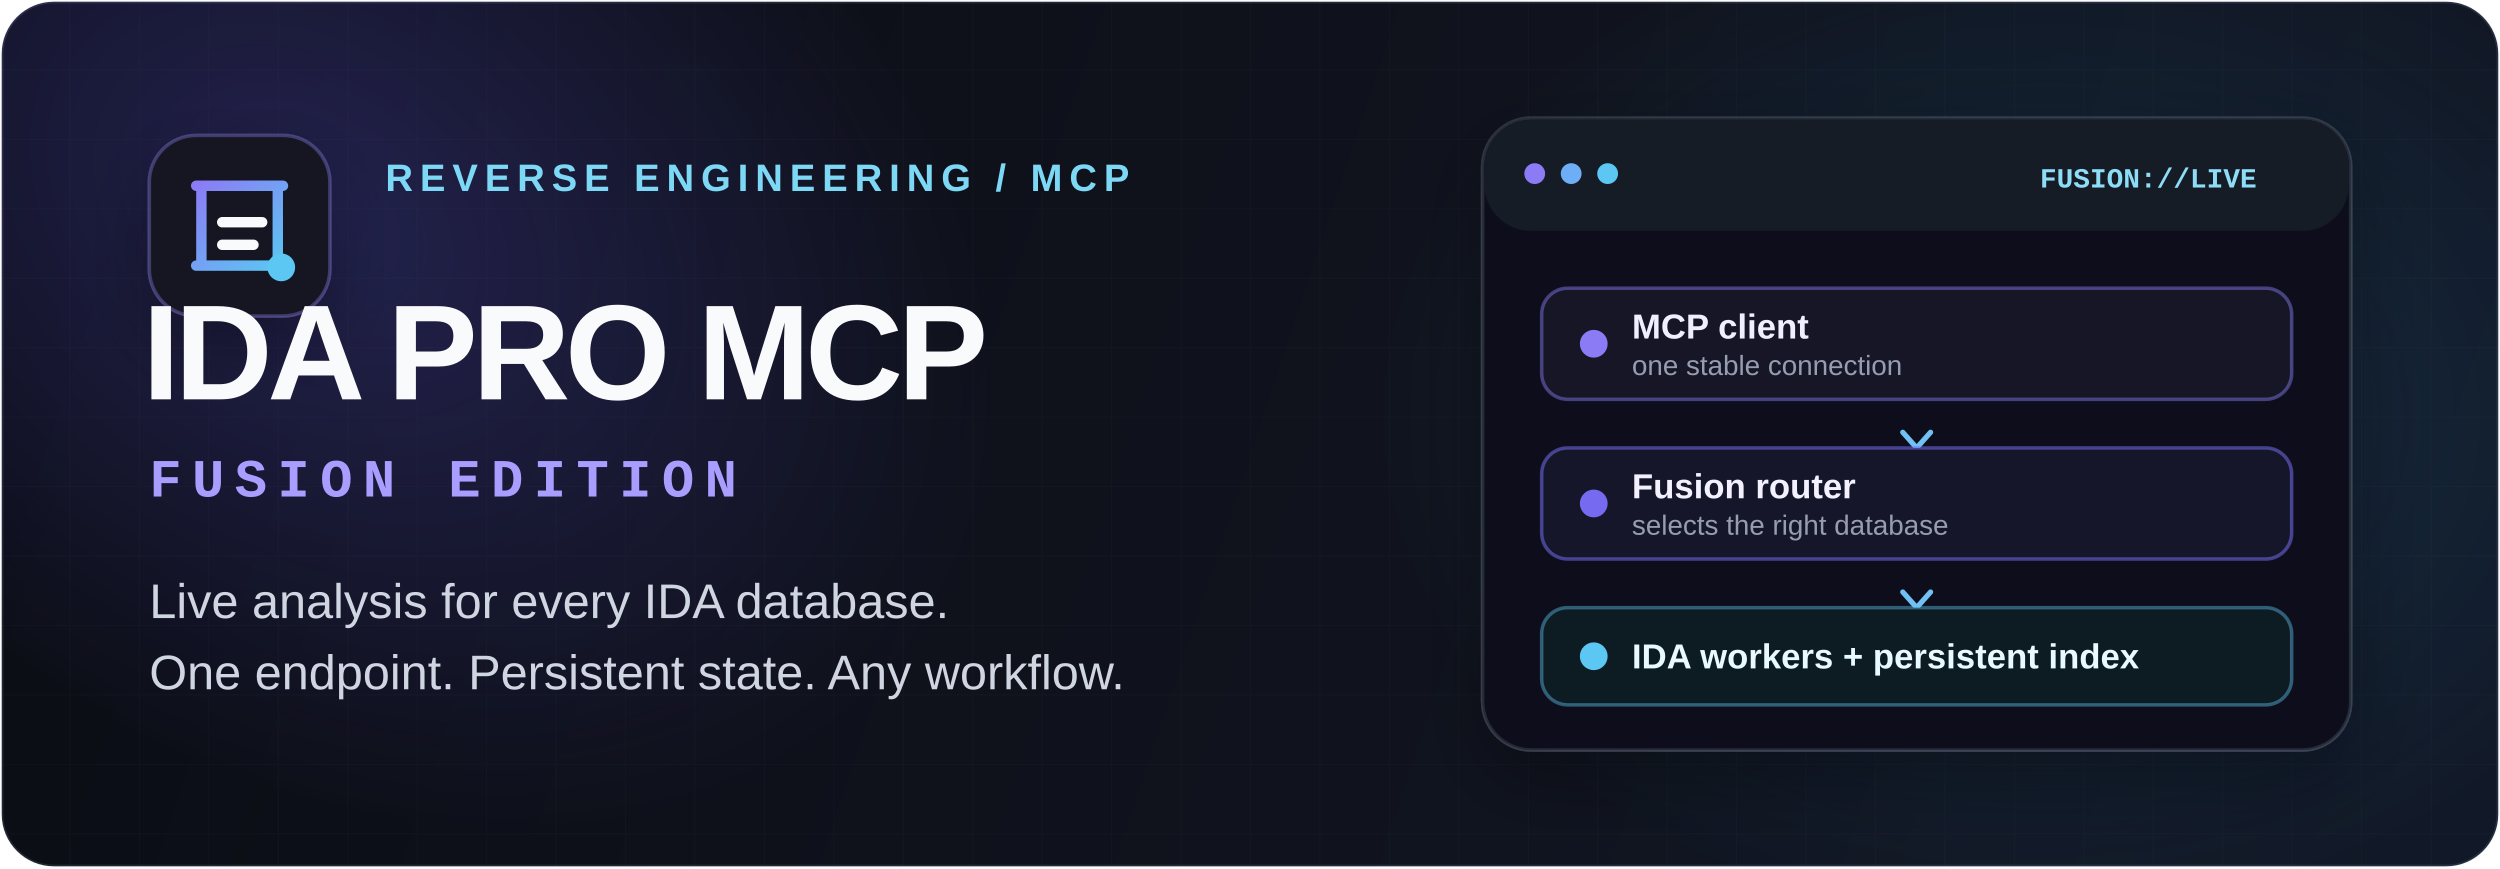
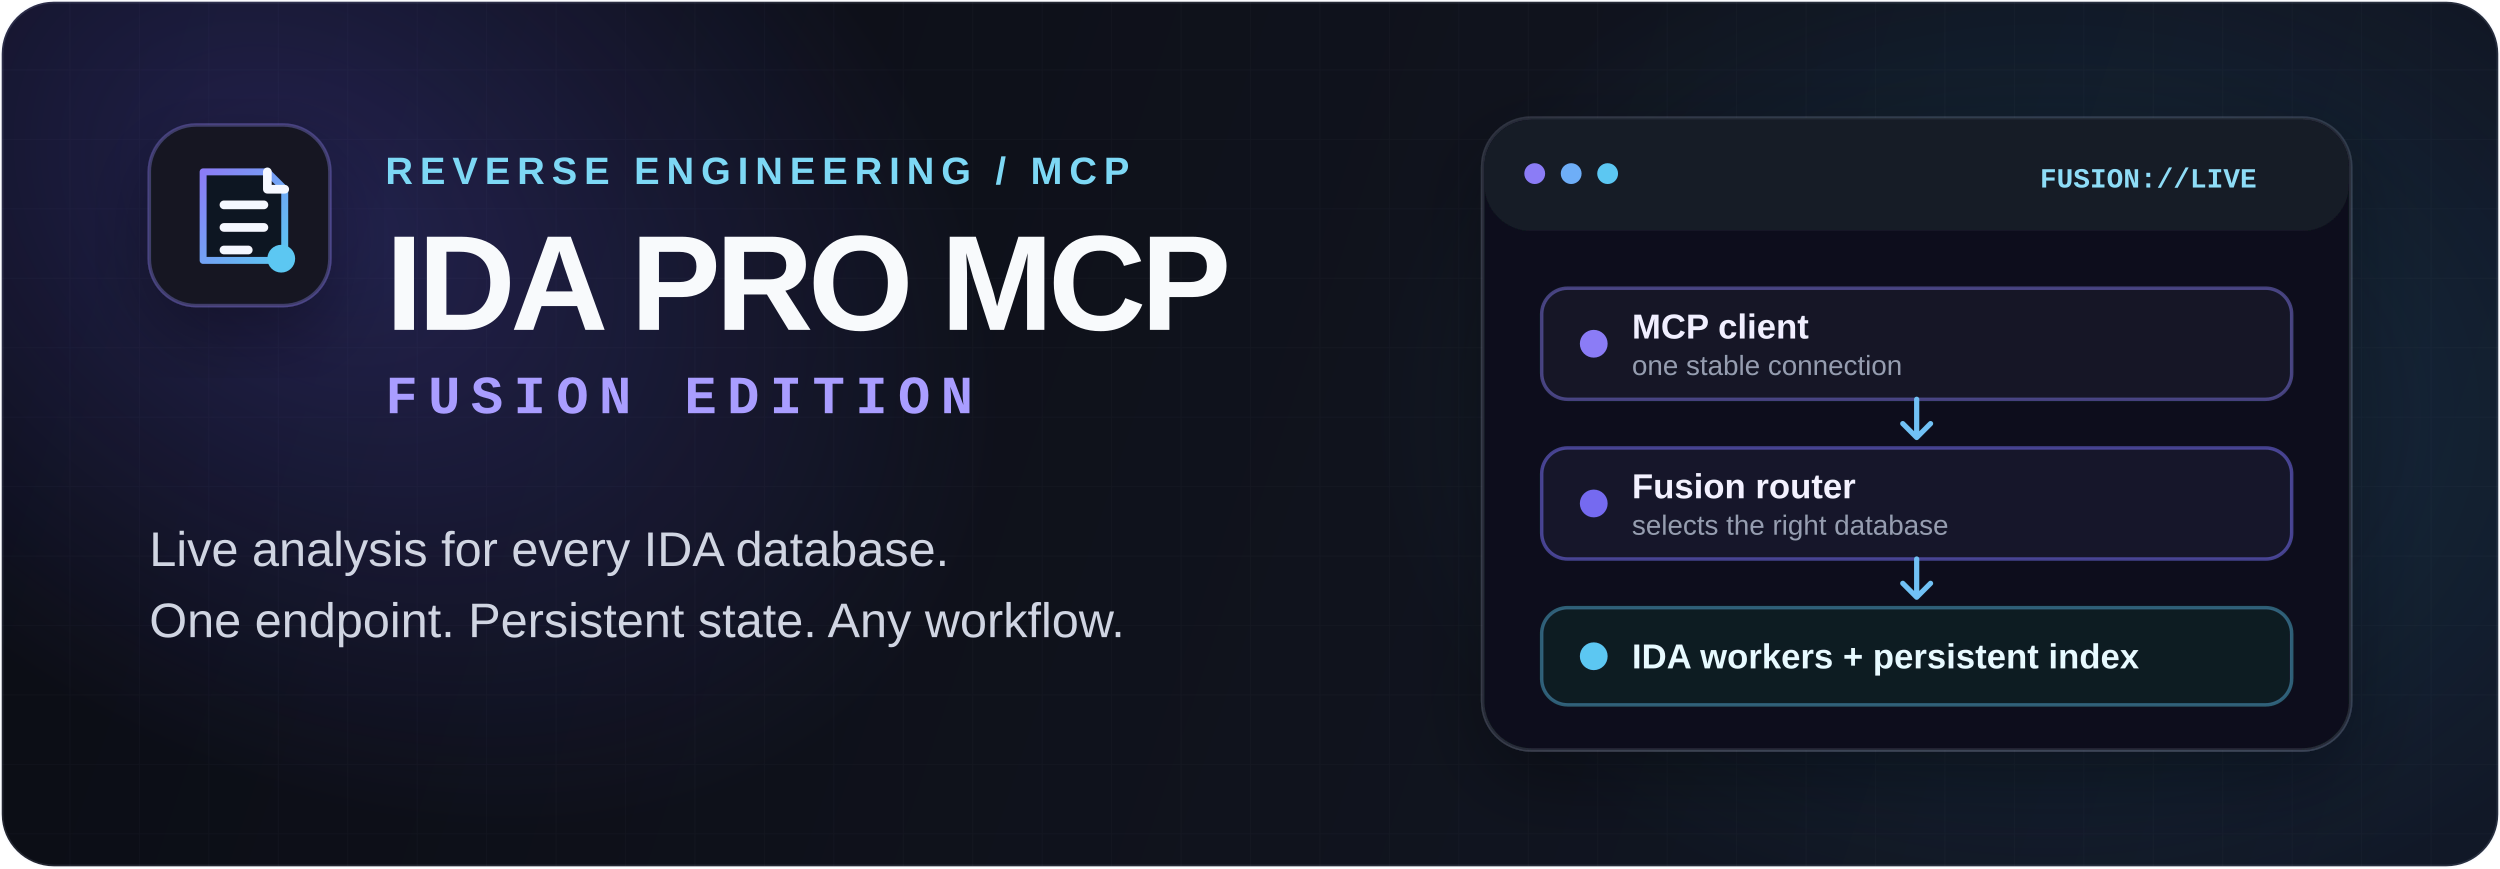
<svg xmlns="http://www.w3.org/2000/svg" width="1440" height="500" viewBox="0 0 1440 500" fill="none">
  <defs>
    <linearGradient id="background" x1="34" y1="24" x2="1402" y2="478" gradientUnits="userSpaceOnUse">
      <stop stop-color="#0B0D15" />
      <stop offset="0.56" stop-color="#10131D" />
      <stop offset="1" stop-color="#111827" />
    </linearGradient>
    <radialGradient id="leftGlow" cx="0" cy="0" r="1" gradientTransform="translate(180 125) rotate(34) scale(430 310)" gradientUnits="userSpaceOnUse">
      <stop stop-color="#675CF5" stop-opacity="0.25" />
      <stop offset="1" stop-color="#675CF5" stop-opacity="0" />
    </radialGradient>
    <radialGradient id="rightGlow" cx="0" cy="0" r="1" gradientTransform="translate(1180 240) rotate(90) scale(300 390)" gradientUnits="userSpaceOnUse">
      <stop stop-color="#38BDF8" stop-opacity="0.14" />
      <stop offset="1" stop-color="#38BDF8" stop-opacity="0" />
    </radialGradient>
    <linearGradient id="accent" x1="0" y1="0" x2="1" y2="1">
      <stop stop-color="#8B7CF6" />
      <stop offset="1" stop-color="#5BC7F2" />
    </linearGradient>
    <linearGradient id="flow" x1="0" y1="0" x2="1" y2="0">
      <stop stop-color="#8B7CF6" />
      <stop offset="1" stop-color="#5BC7F2" />
    </linearGradient>
    <pattern id="grid" width="40" height="40" patternUnits="userSpaceOnUse">
      <path d="M40 0H0V40" stroke="#D9E2FF" stroke-opacity="0.025" />
    </pattern>
    <filter id="shadow" x="-30%" y="-30%" width="160%" height="170%" color-interpolation-filters="sRGB">
      <feDropShadow dx="0" dy="16" stdDeviation="22" flood-color="#000000" flood-opacity="0.34" />
    </filter>
  </defs>
  <rect x="1" y="1" width="1438" height="498" rx="30" fill="url(#background)" />
  <rect x="1" y="1" width="1438" height="498" rx="30" fill="url(#grid)" />
  <rect x="1" y="1" width="1438" height="498" rx="30" fill="url(#leftGlow)" />
  <rect x="1" y="1" width="1438" height="498" rx="30" fill="url(#rightGlow)" />
  <rect x="1" y="1" width="1438" height="498" rx="30" stroke="#DCE4FF" stroke-opacity="0.11" stroke-width="2" />
-   <g transform="translate(86 78)" filter="url(#shadow)">
+   <g transform="translate(86 72)" filter="url(#shadow)">
    <rect width="104" height="104" rx="27" fill="#141824" stroke="#9A8CF7" stroke-opacity="0.32" stroke-width="2" />
-     <path d="M27 29H77M27 75H77M30 29V75M74 29V75" stroke="url(#accent)" stroke-width="6" stroke-linecap="round" />
-     <path d="M42 50H65M42 63H60" stroke="#F8FAFC" stroke-width="6" stroke-linecap="round" />
-     <circle cx="76" cy="76" r="8" fill="#5BC7F2" />
+     <path d="M31 27H68L78 37V78H31V27Z" fill="#111622" stroke="url(#accent)" stroke-width="4" stroke-linejoin="round" />
+     <path d="M68 27V37H78M43 46H66M43 59H66M43 72H57" stroke="#F5F8FF" stroke-width="5" stroke-linecap="round" stroke-linejoin="round" />
+     <circle cx="76" cy="77" r="8" fill="#5BC7F2" />
  </g>
-   <text x="222" y="110" fill="#7DD8F5" font-family="Segoe UI, Arial, sans-serif" font-size="22" font-weight="700" letter-spacing="4">REVERSE ENGINEERING / MCP</text>
-   <text x="82" y="230" fill="#F8FAFC" font-family="Segoe UI, Arial, sans-serif" font-size="78" font-weight="750" letter-spacing="-3">IDA PRO MCP</text>
-   <text x="86" y="286" fill="#A99DFF" font-family="Consolas, Courier New, monospace" font-size="31" font-weight="700" letter-spacing="6">FUSION EDITION</text>
-   <text x="86" y="356" fill="#D0D5E2" font-family="Segoe UI, Arial, sans-serif" font-size="28" font-weight="450">Live analysis for every IDA database.</text>
-   <text x="86" y="397" fill="#D0D5E2" font-family="Segoe UI, Arial, sans-serif" font-size="28" font-weight="450">One endpoint. Persistent state. Any workflow.</text>
+   <text x="222" y="106" fill="#7DD8F5" font-family="Segoe UI, Arial, sans-serif" font-size="22" font-weight="700" letter-spacing="4">REVERSE ENGINEERING / MCP</text>
+   <text x="222" y="190" fill="#F8FAFC" font-family="Segoe UI, Arial, sans-serif" font-size="78" font-weight="750" letter-spacing="-3">IDA PRO MCP</text>
+   <text x="222" y="238" fill="#A99DFF" font-family="Consolas, Courier New, monospace" font-size="31" font-weight="700" letter-spacing="6">FUSION EDITION</text>
+   <text x="86" y="326" fill="#D0D5E2" font-family="Segoe UI, Arial, sans-serif" font-size="28" font-weight="450">Live analysis for every IDA database.</text>
+   <text x="86" y="367" fill="#D0D5E2" font-family="Segoe UI, Arial, sans-serif" font-size="28" font-weight="450">One endpoint. Persistent state. Any workflow.</text>
  <g transform="translate(854 68)" filter="url(#shadow)">
    <rect width="500" height="364" rx="28" fill="#0D111A" stroke="#DCE4FF" stroke-opacity="0.13" stroke-width="2" />
    <rect x="1" y="1" width="498" height="64" rx="27" fill="#151A27" />
    <circle cx="30" cy="32" r="6" fill="#8B7CF6" />
    <circle cx="51" cy="32" r="6" fill="#6EAEF7" />
    <circle cx="72" cy="32" r="6" fill="#5BC7F2" />
    <text x="321" y="40" fill="#8EDDF7" font-family="Consolas, Courier New, monospace" font-size="16" font-weight="700">FUSION://LIVE</text>
    <g transform="translate(34 98)">
      <rect width="432" height="64" rx="15" fill="#151827" stroke="#8B7CF6" stroke-opacity="0.45" stroke-width="2" />
      <circle cx="30" cy="32" r="8" fill="#8B7CF6" />
      <text x="52" y="29" fill="#F1EFFF" font-family="Segoe UI, Arial, sans-serif" font-size="20" font-weight="700">MCP client</text>
      <text x="52" y="50" fill="#969DB0" font-family="Segoe UI, Arial, sans-serif" font-size="16">one stable connection</text>
    </g>
-     <path d="M250 162V190" stroke="url(#flow)" stroke-width="3" />
-     <path d="M242 181L250 190L258 181" stroke="#71C1F5" stroke-width="3" stroke-linecap="round" stroke-linejoin="round" />
+     <path d="M250 162V184M242 176L250 184L258 176" stroke="#71C1F5" stroke-width="3" stroke-linecap="round" stroke-linejoin="round" />
    <g transform="translate(34 190)">
      <rect width="432" height="64" rx="15" fill="#16192A" stroke="#756AF0" stroke-opacity="0.54" stroke-width="2" />
      <circle cx="30" cy="32" r="8" fill="#756AF0" />
      <text x="52" y="29" fill="#F3F1FF" font-family="Segoe UI, Arial, sans-serif" font-size="20" font-weight="700">Fusion router</text>
      <text x="52" y="50" fill="#969DB0" font-family="Segoe UI, Arial, sans-serif" font-size="16">selects the right database</text>
    </g>
-     <path d="M250 254V282" stroke="url(#flow)" stroke-width="3" />
-     <path d="M242 273L250 282L258 273" stroke="#71C1F5" stroke-width="3" stroke-linecap="round" stroke-linejoin="round" />
+     <path d="M250 254V276M242 268L250 276L258 268" stroke="#71C1F5" stroke-width="3" stroke-linecap="round" stroke-linejoin="round" />
    <g transform="translate(34 282)">
      <rect width="432" height="56" rx="15" fill="#111A24" stroke="#5BC7F2" stroke-opacity="0.42" stroke-width="2" />
      <circle cx="30" cy="28" r="8" fill="#5BC7F2" />
      <text x="52" y="35" fill="#E7FAFF" font-family="Segoe UI, Arial, sans-serif" font-size="20" font-weight="700">IDA workers + persistent index</text>
    </g>
  </g>
</svg>
